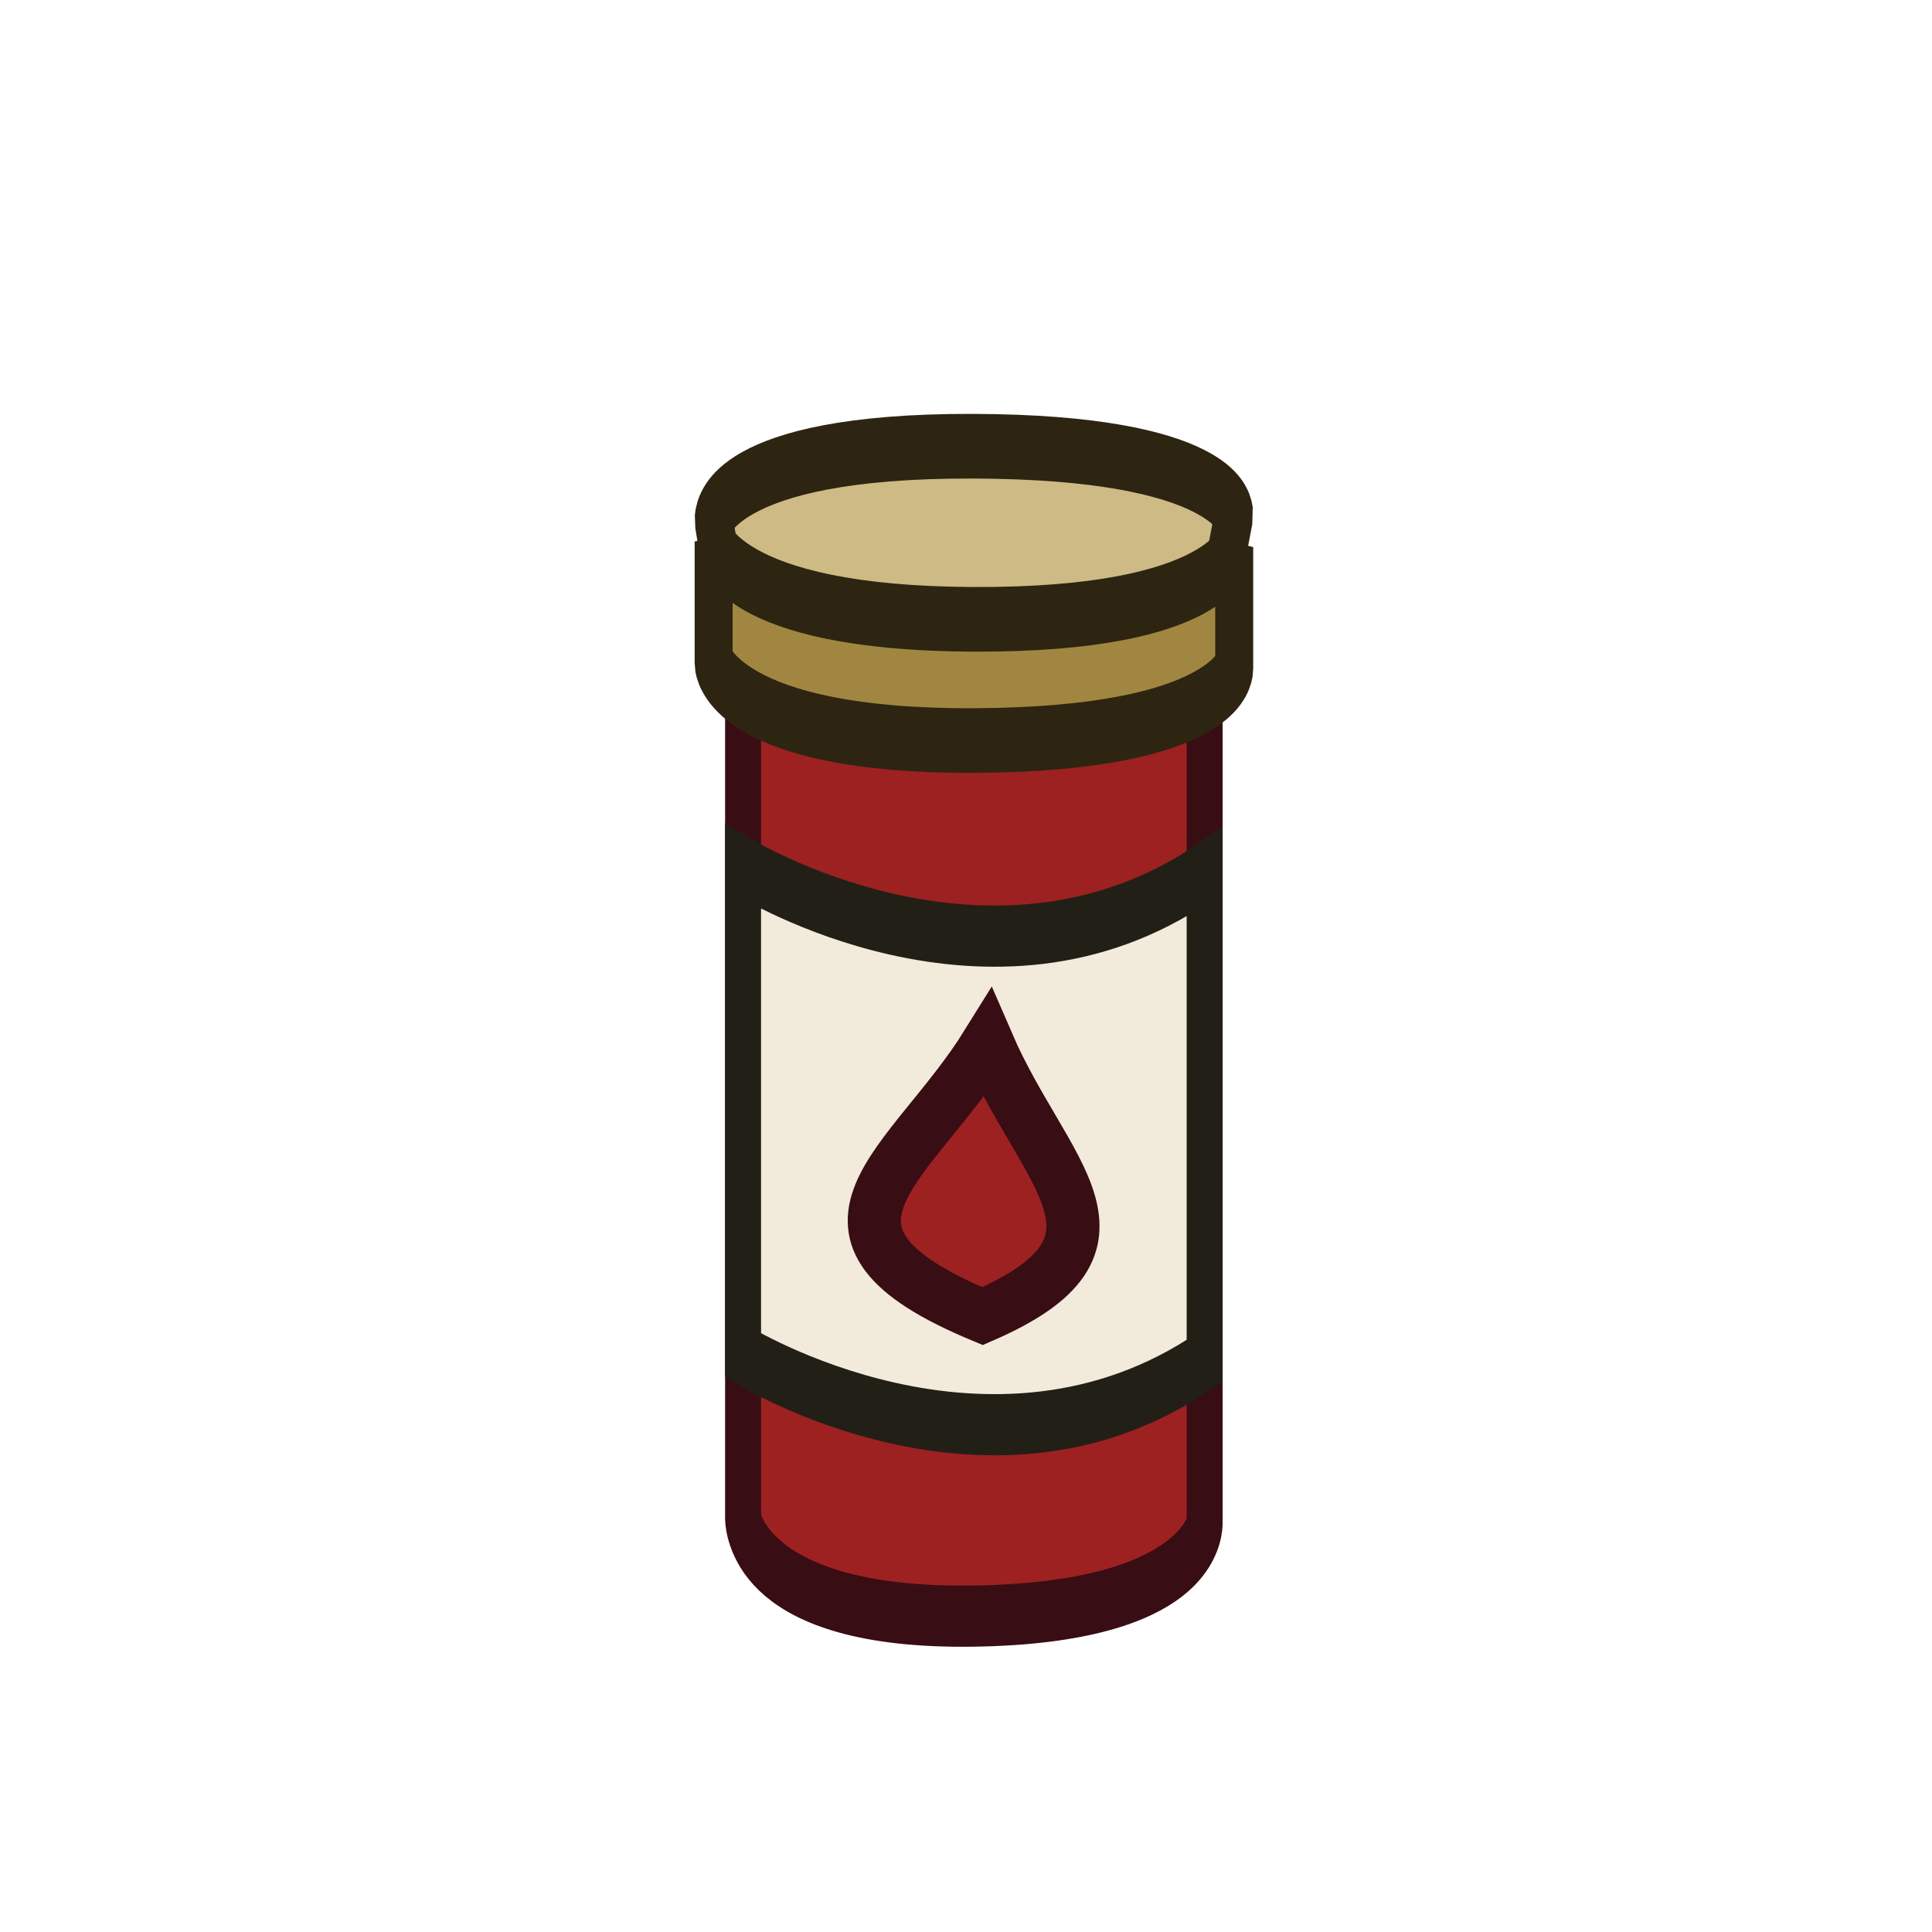
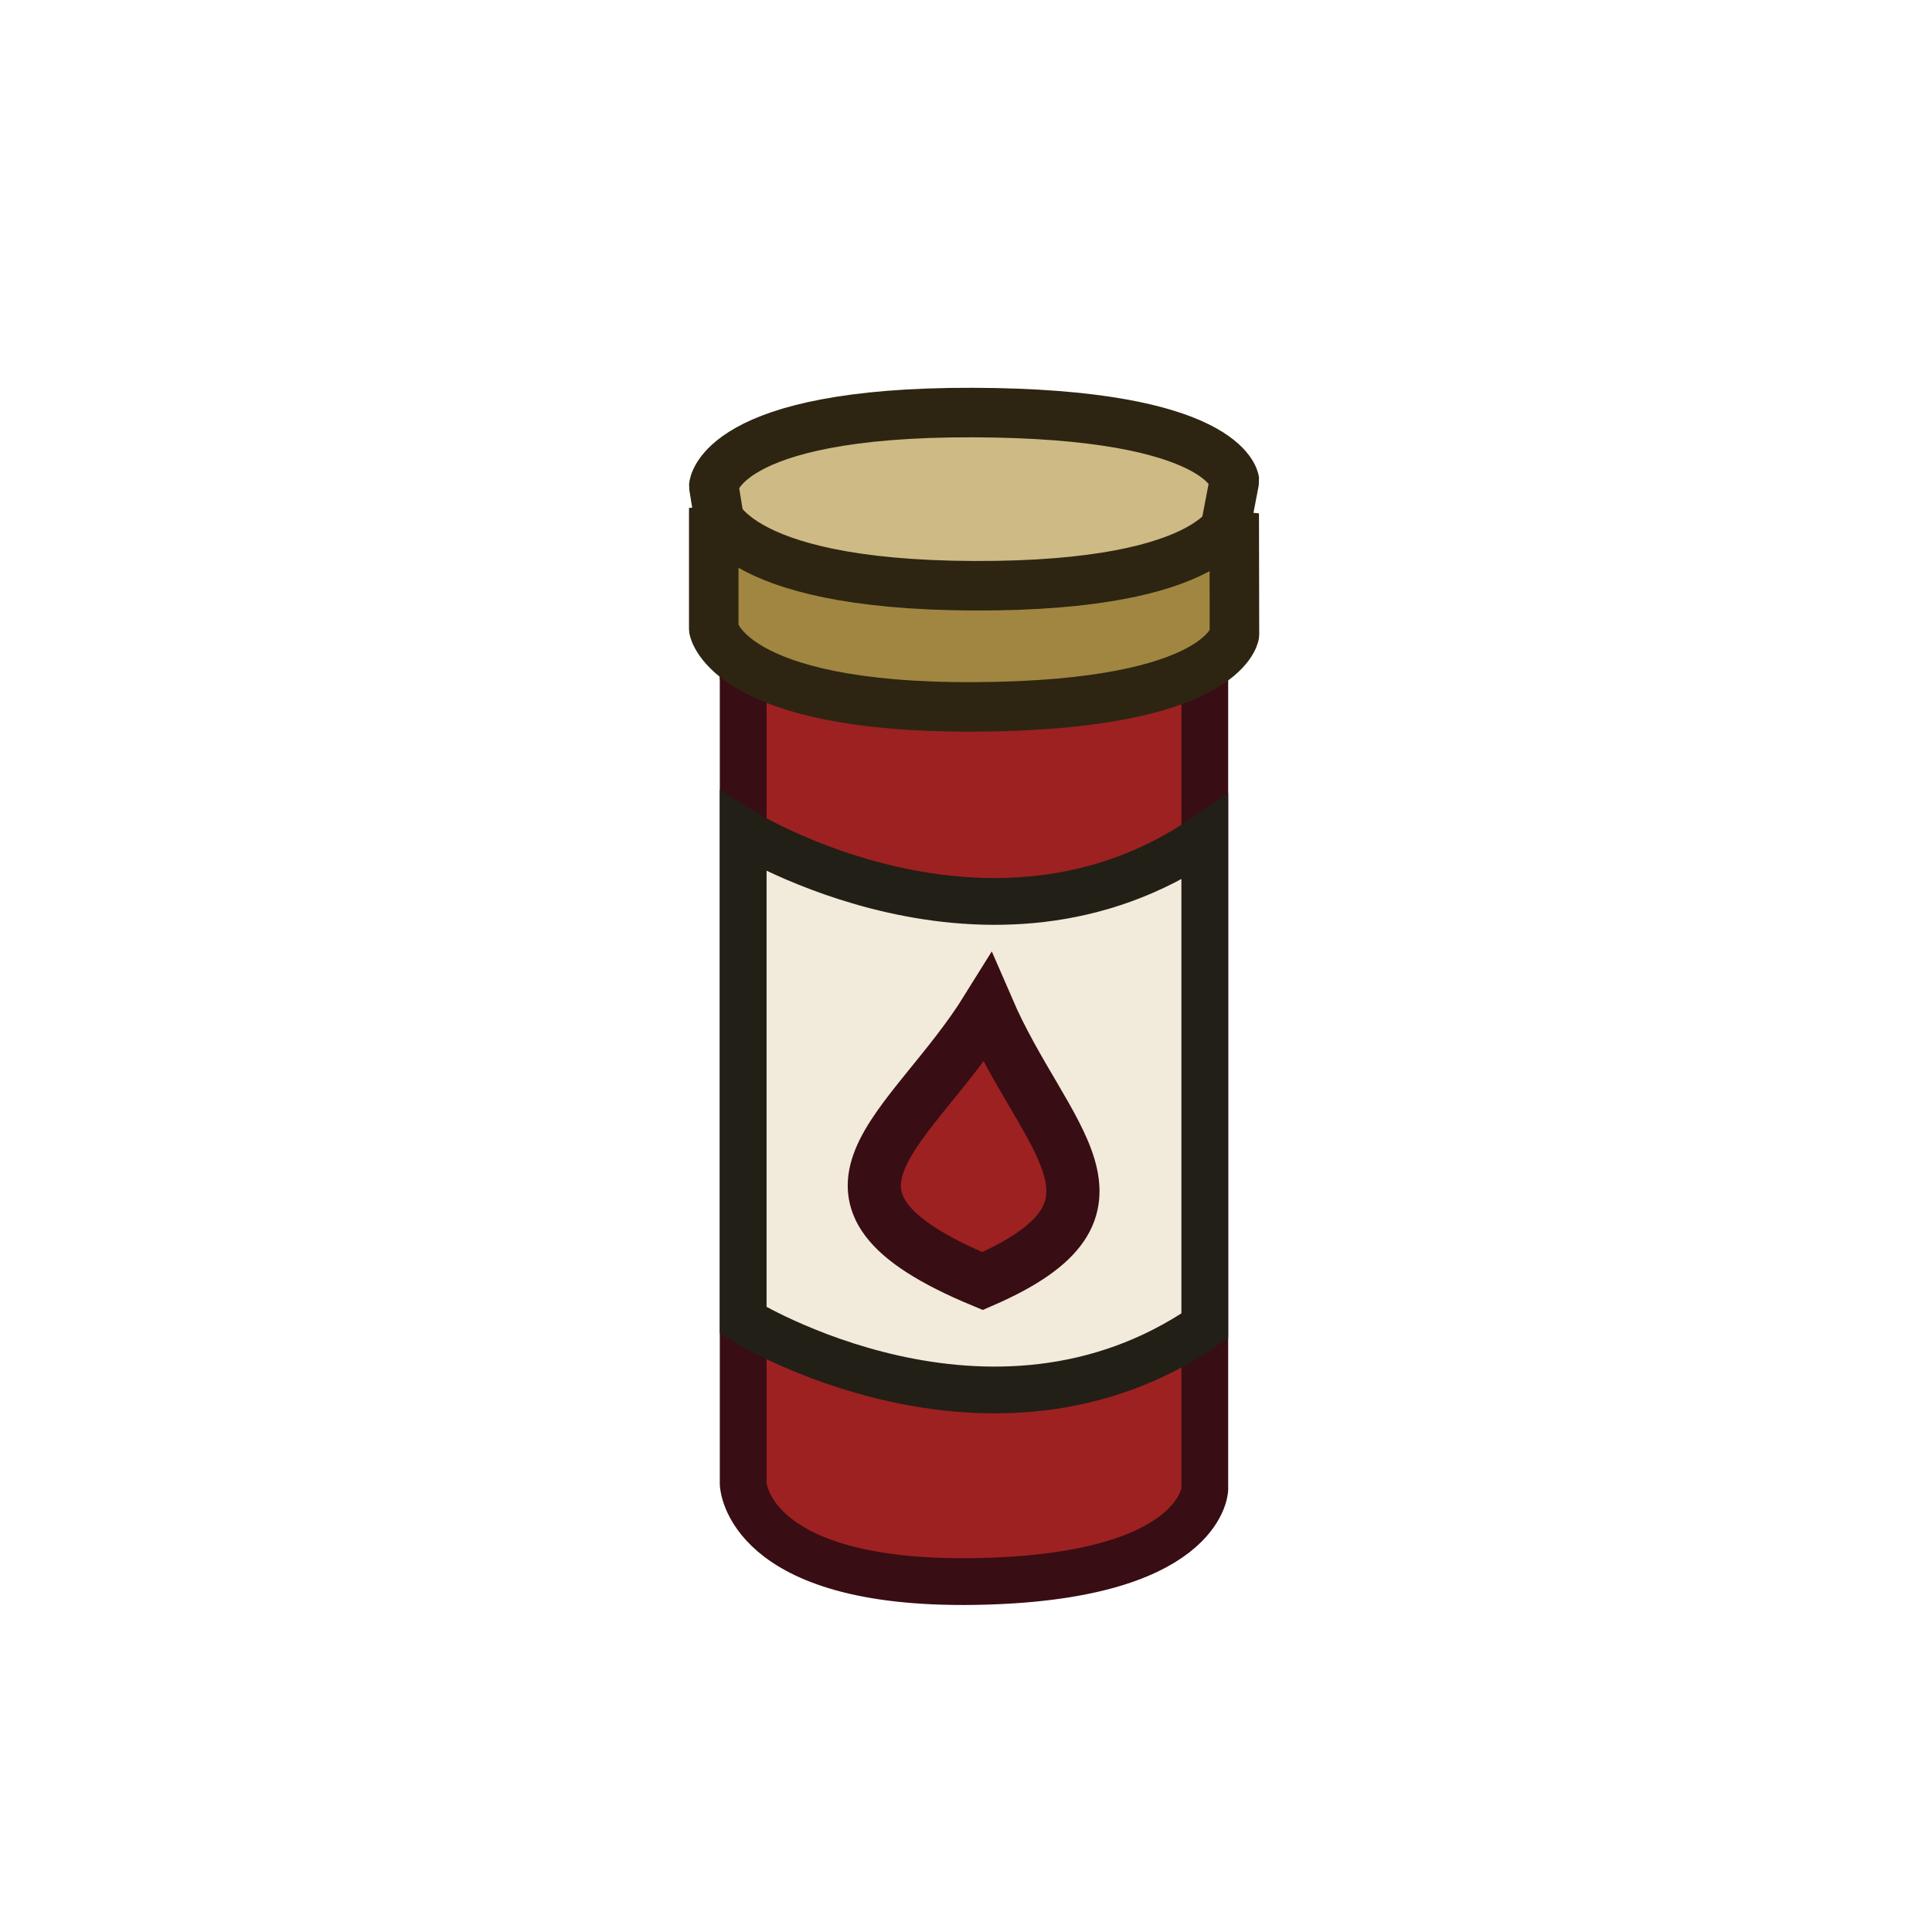
- <svg xmlns="http://www.w3.org/2000/svg" width="32" height="32" version="1.1" viewBox="0 0 8.467 8.467" id="svg9">
-   <defs id="defs9" />
-   <g transform="translate(0 -289.59)" id="g9">
-     <g stroke-width=".265px" id="g4" style="stroke-width:0.265;stroke-dasharray:none" transform="matrix(0.594585,0,0,1.011651,1.754025,-3.426652)">
-       <g stroke-miterlimit="1" stroke-width=".265" id="g3" style="stroke-width:0.265;stroke-dasharray:none">
-         <path d="m 2.31,291.893 c 0,0 0.045,-0.321 1.908,-0.318 1.863,0.003 1.929,0.295 1.929,0.295 l -0.387,1.185 -3.112,0.068 z" fill="#ceba84" stroke="#2d2511" id="path1" style="stroke-width:0.28;stroke-dasharray:none" />
-         <path d="m 5.929,292.54 -3.402,-0.024 v 3.704 c 0,0 0.023,0.438 1.701,0.423 1.678,-0.015 1.701,-0.4 1.701,-0.4 z" fill="#4c37a0" stroke="#1a1236" id="path2" style="fill:#9d2121;fill-opacity:1;stroke:#390d14;stroke-width:0.265;stroke-dasharray:none;stroke-opacity:1" />
-         <path d="m 6.147,292.012 c 0,0 -0.097,0.317 -1.919,0.313 -1.822,-0.004 -1.918,-0.337 -1.918,-0.337 v 0.525 c 0,0 0.103,0.343 1.929,0.337 1.826,-0.006 1.908,-0.313 1.908,-0.313 z" fill="#a08640" stroke="#2d2511" id="path3" style="stroke-width:0.28;stroke-dasharray:none" />
+ <svg xmlns="http://www.w3.org/2000/svg" width="32" height="32" version="1.1" viewBox="0 0 8.467 8.467">
+   <g transform="translate(0 -289.59)">
+     <g>
+       <g stroke-miterlimit="1">
+         <path d="m3.128 291.72s0.027-0.325 1.135-0.322c1.108 3e-3 1.147 0.298 1.147 0.298l-0.23 1.199-1.85 0.069z" fill="#ceba84" stroke="#2d2511" stroke-width=".217" />
+         <path d="m5.28 292.37-2.023-0.024v3.747s0.014 0.443 1.011 0.428c0.998-0.015 1.012-0.404 1.012-0.404z" fill="#9d2121" stroke="#390d14" stroke-width=".205" />
+         <path d="m5.409 291.84s-0.057 0.321-1.141 0.317c-1.083-4e-3 -1.14-0.341-1.14-0.341v0.531s0.061 0.347 1.147 0.341c1.086-6e-3 1.135-0.317 1.135-0.317z" fill="#a08640" stroke="#2d2511" stroke-width=".217" />
      </g>
-       <path d="m 5.929,293.42 c -1.583,0.638 -3.402,-0.024 -3.402,-0.024 v 2.117 c 0,0 1.819,0.661 3.402,0.024 z" fill="#f2eada" stroke="#221f17" id="path4" style="stroke-width:0.265;stroke-dasharray:none" />
+       <path d="m5.28 293.26c-0.941 0.645-2.023-0.024-2.023-0.024v2.141s1.082 0.669 2.023 0.024z" fill="#f2eada" stroke="#221f17" stroke-width=".205" />
    </g>
-     <g stroke="#003" stroke-width=".265" id="g8">
-       <path d="m 4.328,294.164 c -0.334,0.538 -0.915,0.823 -0.022,1.194 0.733,-0.319 0.271,-0.618 0.022,-1.194 z" fill="#6161e4" id="path5" style="fill:#9d2121;fill-opacity:1;stroke:#390d14;stroke-width:0.233;stroke-linejoin:miter;stroke-dasharray:none;stroke-opacity:1" />
+     <g transform="translate(0 -.14967)" stroke="#003" stroke-width=".265">
+       <path d="m4.328 294.16c-0.334 0.538-0.915 0.823-0.022 1.194 0.733-0.319 0.271-0.618 0.022-1.194z" fill="#9d2121" stroke="#390d14" stroke-width=".233" />
    </g>
  </g>
</svg>
